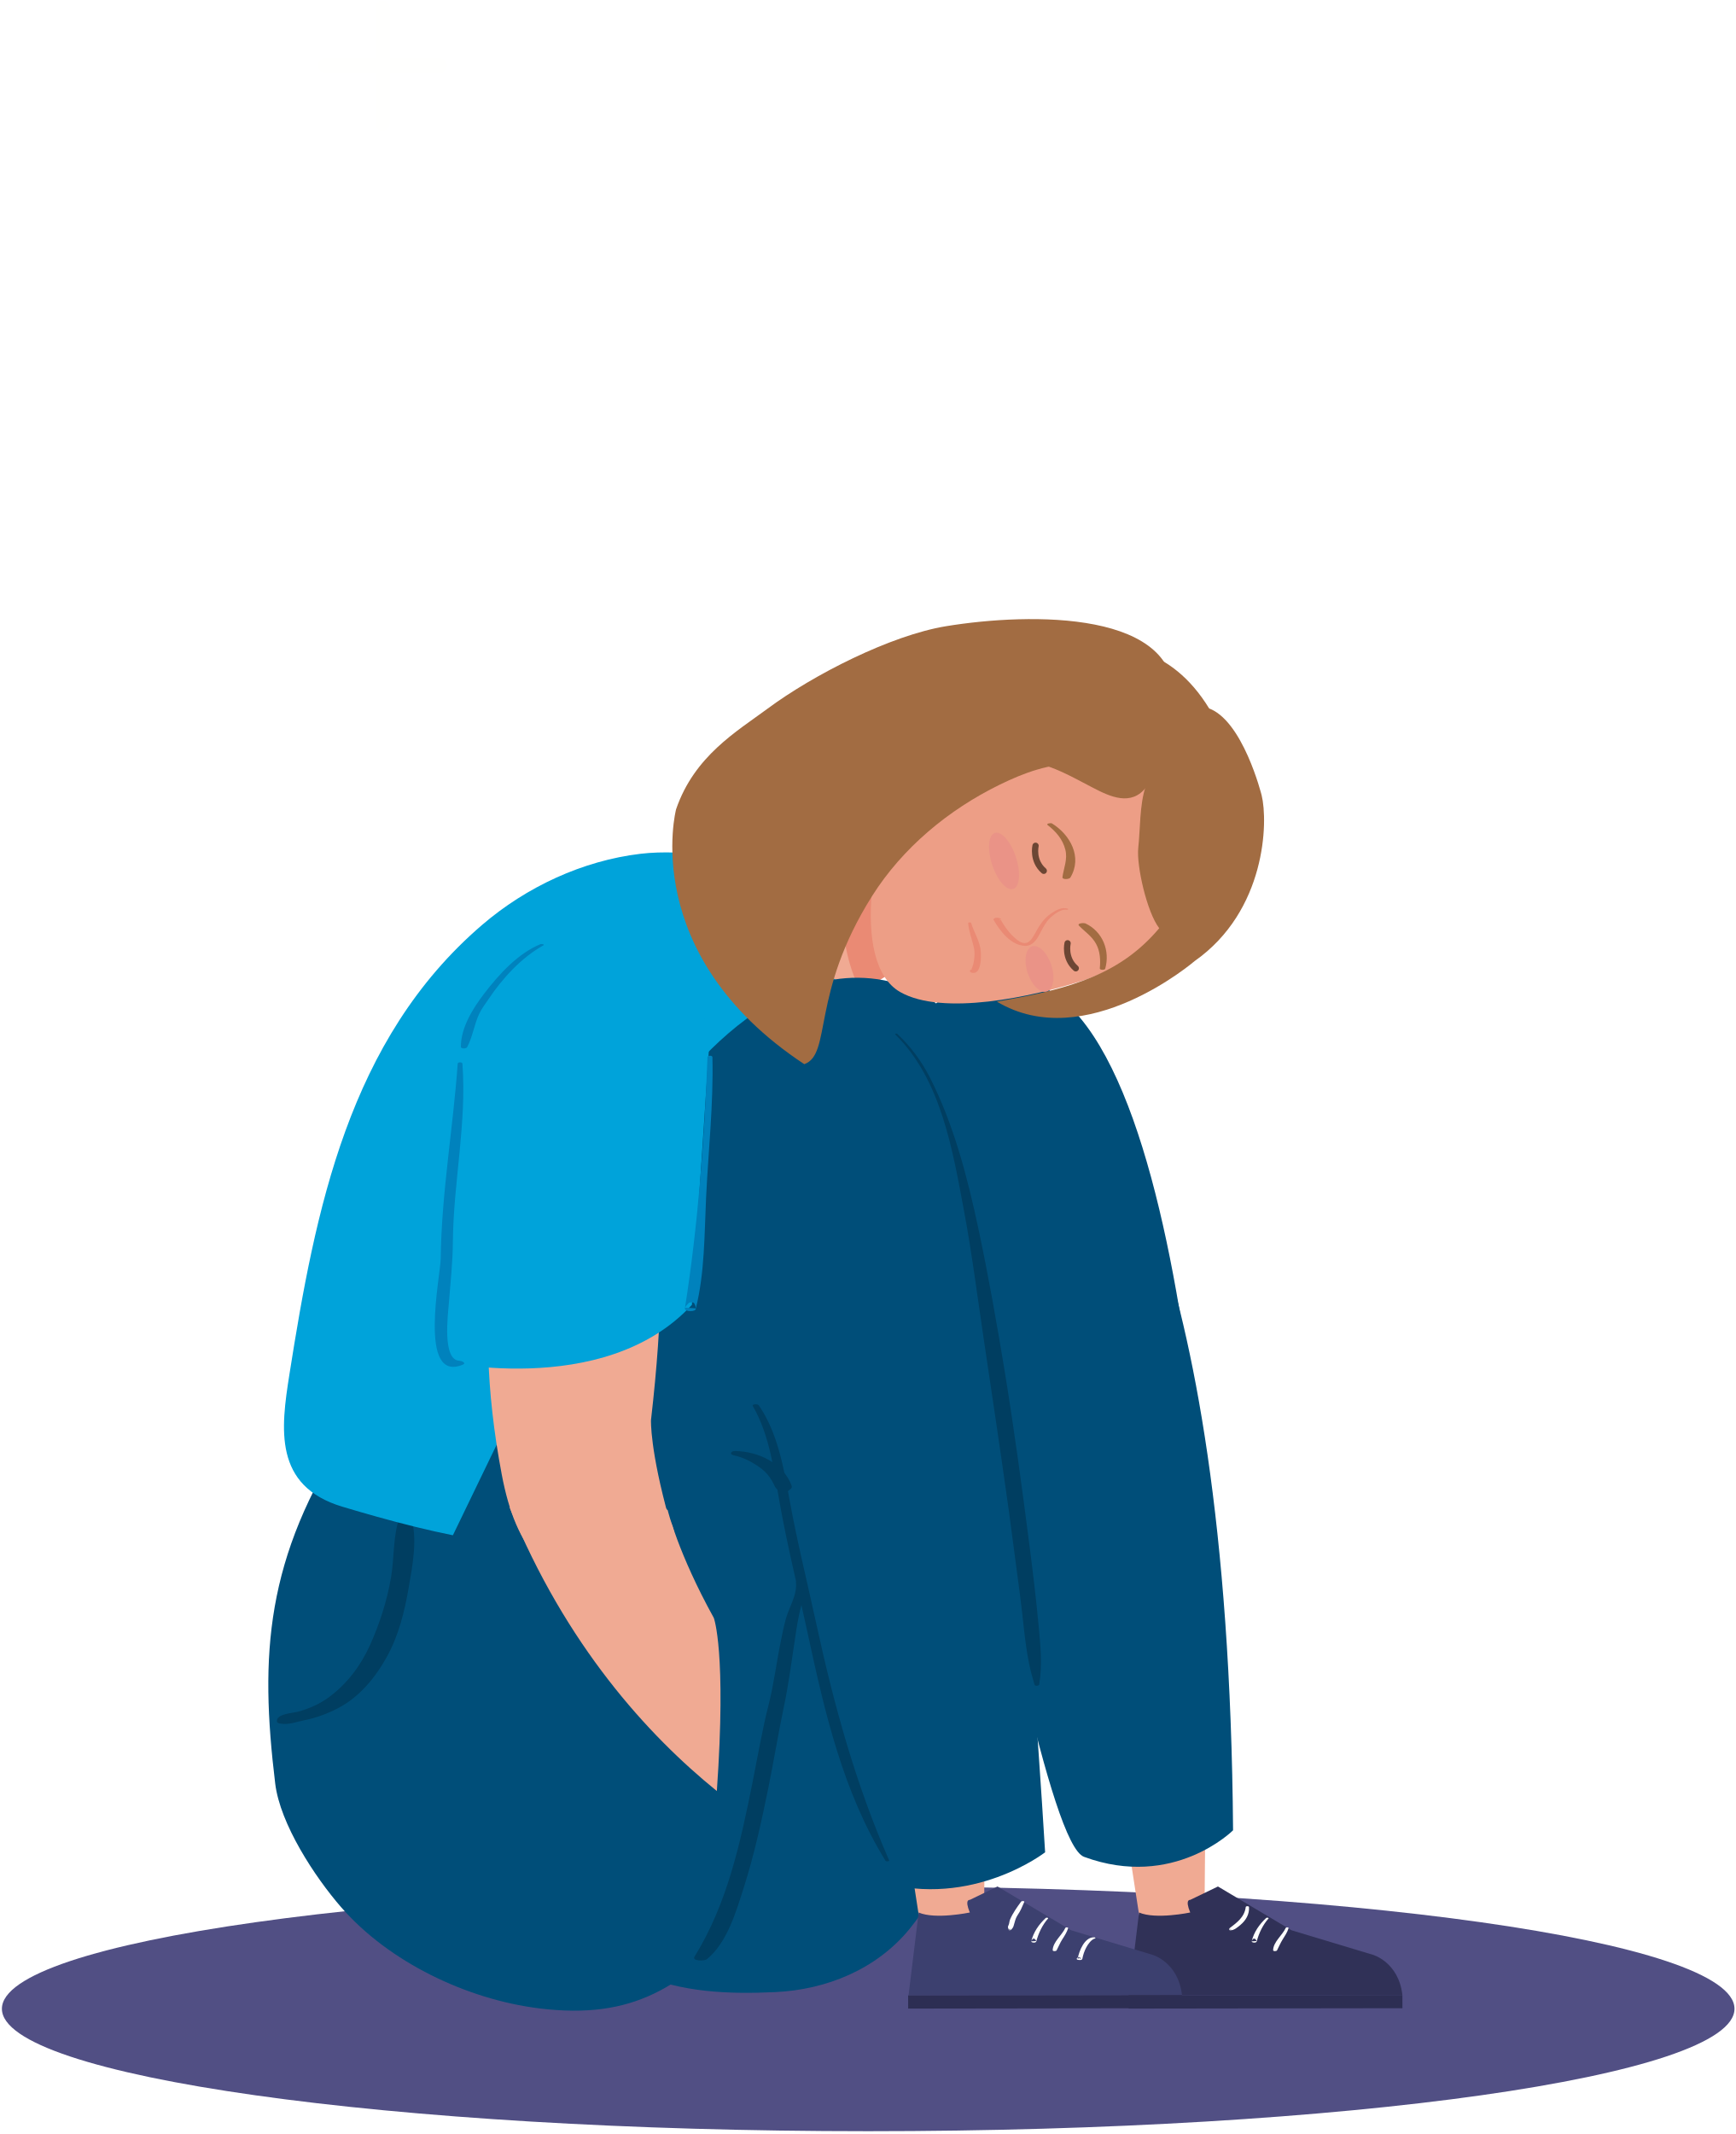
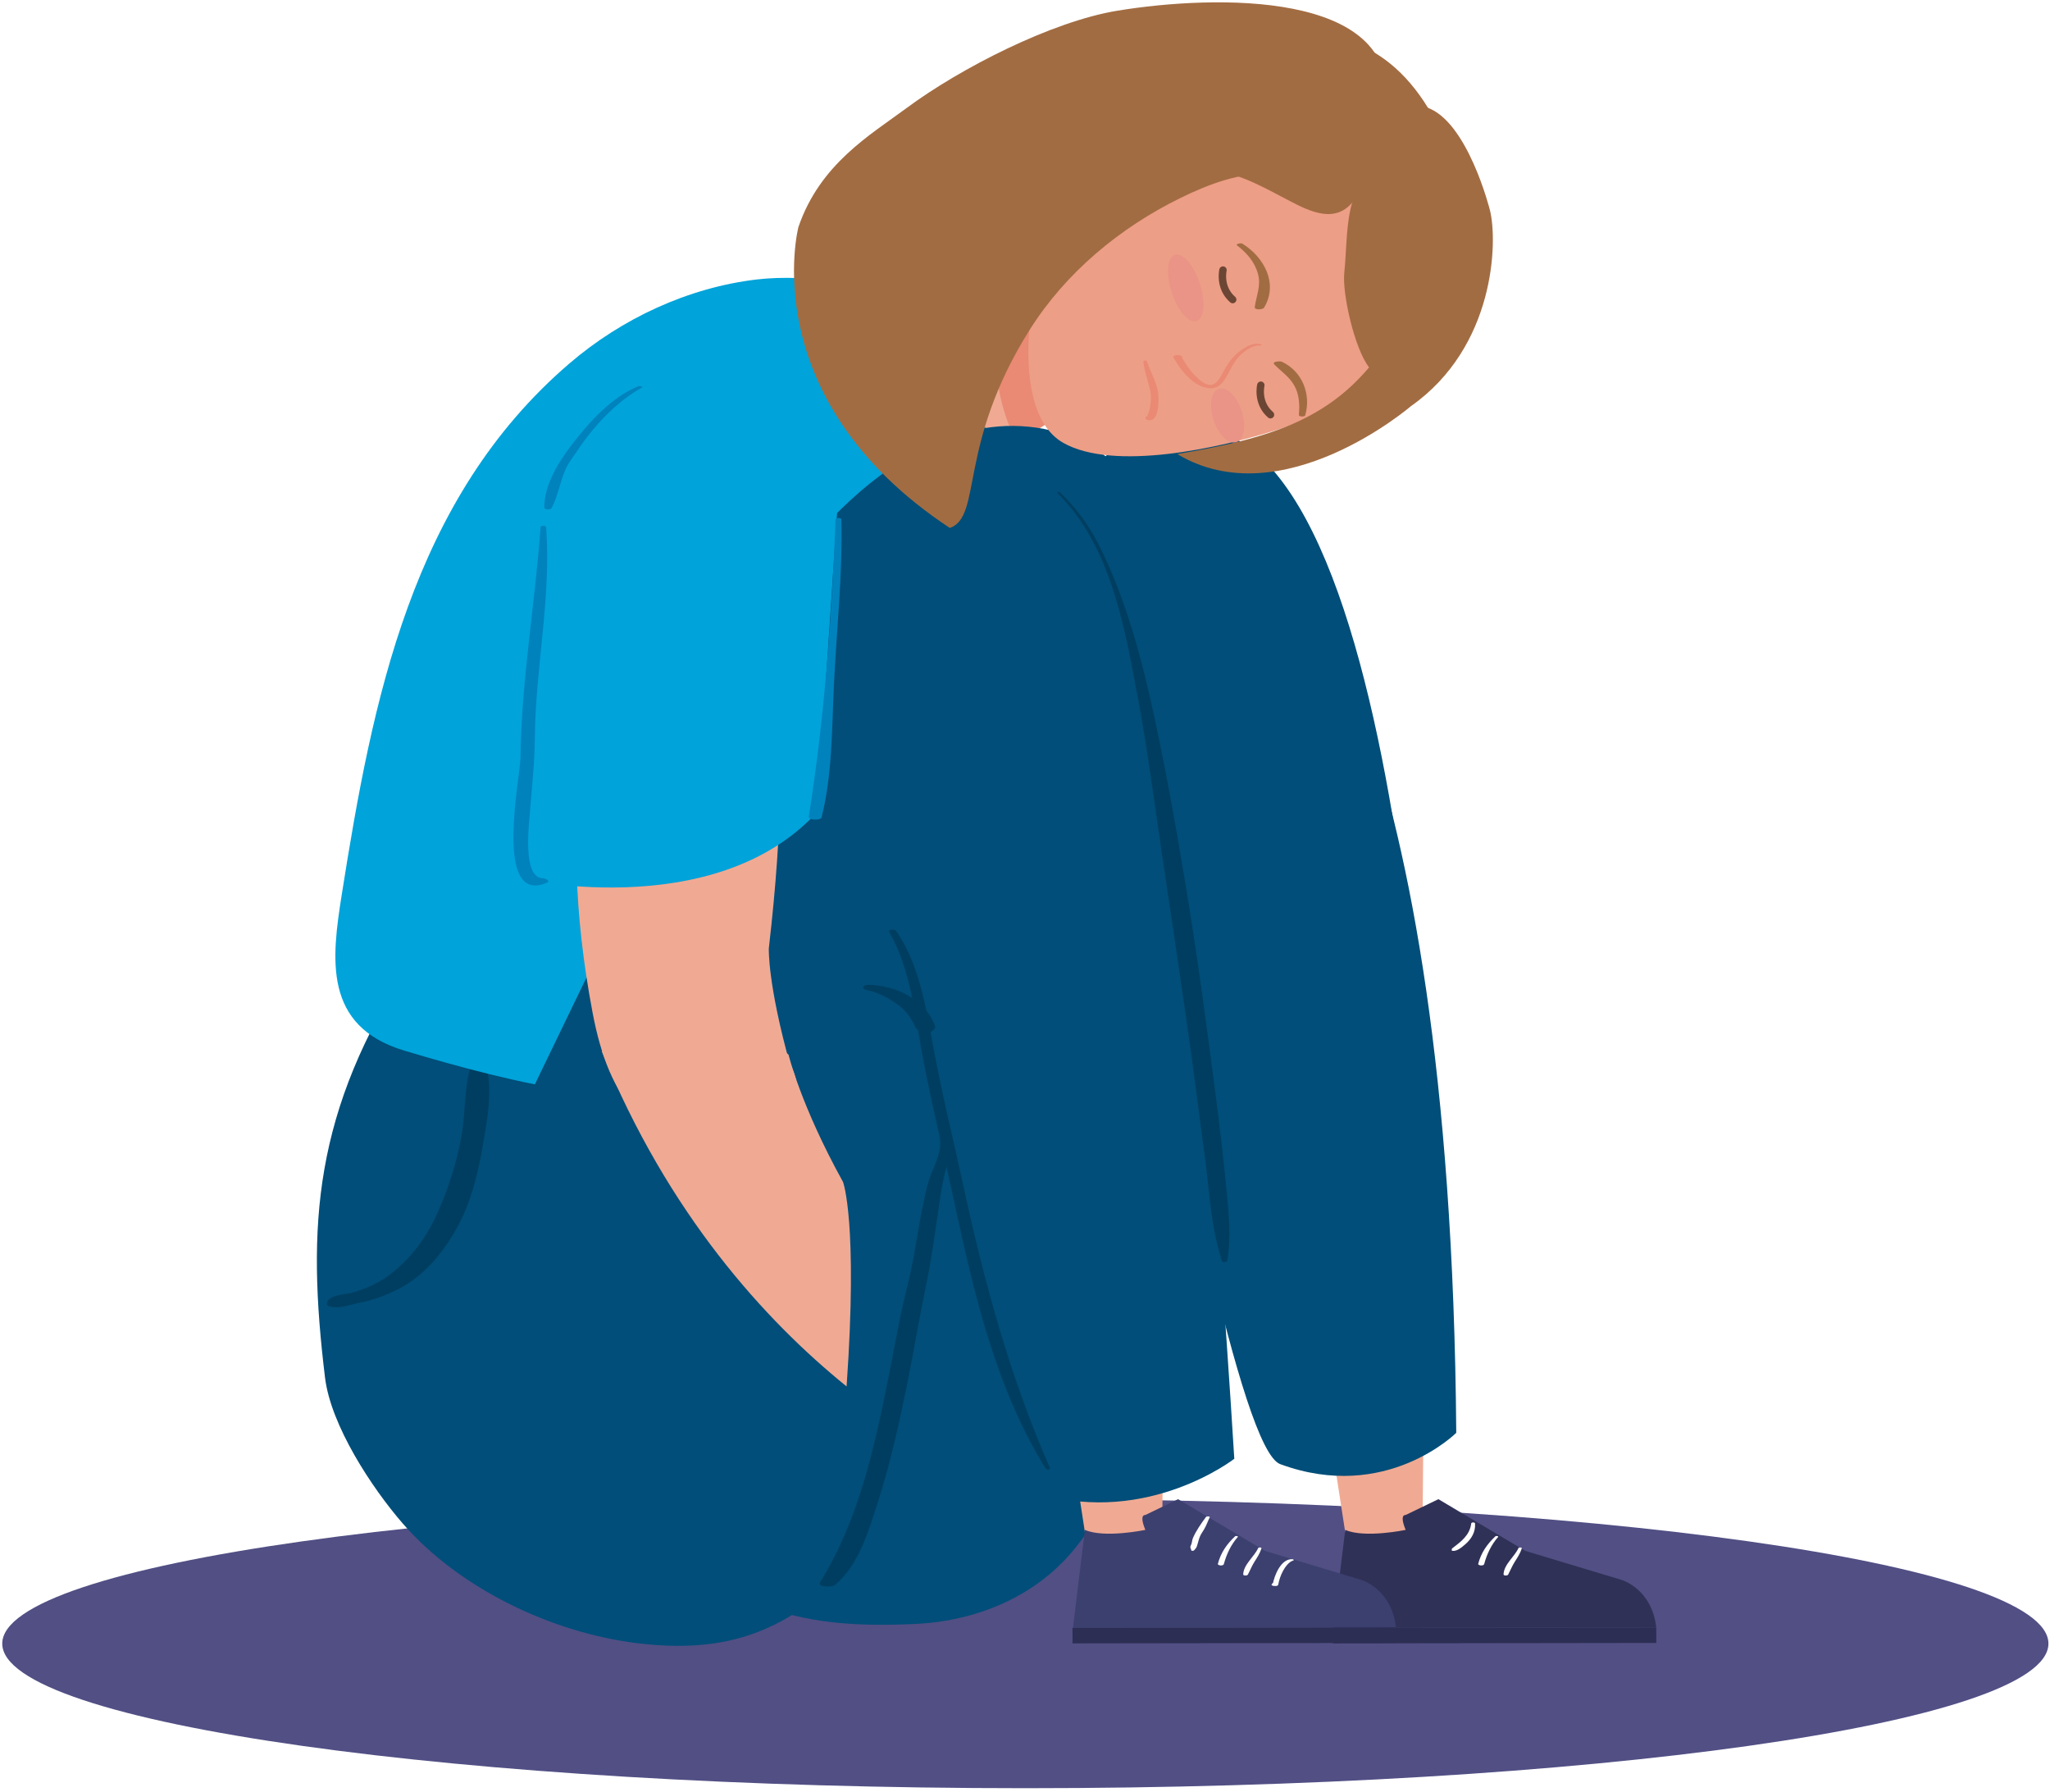
- <svg xmlns="http://www.w3.org/2000/svg" width="602px" height="740px" viewBox="0 0 602 740" version="1.1">
+ <svg xmlns="http://www.w3.org/2000/svg" width="602px" height="526px" viewBox="0 0 602 526" version="1.1">
  <g id="Page-1" stroke="none" stroke-width="1" fill="none" fill-rule="evenodd">
-     <g id="1534_U1RVRElPIEtBVCAzMTEtMDU" transform="translate(-1408, -1163)">
-       <g id="Group-2" transform="translate(1408.66, 1165.67)">
-         <line x1="131.99" y1="0" x2="131.99" y2="40.12" id="Stroke-125" stroke="#FFFFFE" stroke-width="4.989" stroke-linecap="round" stroke-linejoin="round" />
-         <line x1="112.11" y1="20.05" x2="151.87" y2="20.05" id="Stroke-128" stroke="#FFFFFE" stroke-width="4.989" stroke-linecap="round" stroke-linejoin="round" />
-         <path d="M600.88,693.91 C600.88,717.35 466.37,736.36 300.44,736.36 C134.52,736.36 0,717.35 0,693.91 C0,670.46 134.52,651.46 300.44,651.46 C466.37,651.46 600.88,670.46 600.88,693.91" id="Fill-257" fill="#514F84" />
-         <polyline id="Fill-258" fill="#F0AA93" points="417.79 579.52 416.97 672.32 396.09 672.37 381.81 579.59 417.79 579.52" />
-         <path d="M390.73,689.3 L485.71,689.16 C484.41,677.73 475.51,675.2 475.51,675.2 L447.26,666.69 L421.74,651.5 L412.11,656.15 C412.11,656.15 410.17,655.8 412.12,660.52 C412.12,660.52 400.11,663.04 394.38,660.52 L390.73,690.39" id="Fill-259" fill="#303157" />
-         <polyline id="Fill-260" fill="#2D2E53" points="390.74 693.84 485.72 693.71 485.71 689.16 390.73 689.3 390.74 693.84" />
-         <path d="M445.25,665.86 C444.1,668.41 440.98,670.64 440.87,673.57 C440.85,674.04 442.04,673.99 442.22,673.66 C442.9,672.38 443.4,671.08 444.19,669.85 C444.96,668.63 445.78,667.39 446.22,665.99 C446.34,665.62 445.38,665.58 445.25,665.86" id="Fill-262" fill="#FFFFFE" />
-         <path d="M438.47,662.41 C436.02,664.73 434.26,667.23 433.42,670.53 C434,670.49 434.57,670.46 435.15,670.42 C435.04,670.15 434.88,669.92 434.67,669.72 C434.5,669.53 434.1,669.53 433.93,669.72 C433.72,669.92 433.56,670.15 433.45,670.42 C433.16,670.94 434.98,671.28 435.19,670.53 C435.96,667.67 437.28,664.86 439.25,662.63 C439.53,662.31 438.66,662.22 438.47,662.41" id="Fill-263" fill="#FFFFFE" />
-         <path d="M431.38,658.62 C430.95,662.11 428.35,663.99 425.79,665.95 C425.71,666.01 425.67,666.08 425.66,666.18 C425.69,666.34 425.65,666.39 425.75,666.34 C425.97,666.35 426.19,666.36 426.41,666.38 C426.39,666.36 426.37,666.35 426.36,666.34 C426.23,666.25 425.62,666.15 425.63,666.44 C425.63,666.45 425.63,666.47 425.63,666.48 C425.63,666.61 425.83,666.67 425.93,666.68 C427.27,666.82 428.61,665.6 429.57,664.8 C431.43,663.23 432.69,661.11 432.5,658.62 C432.47,658.23 431.43,658.23 431.38,658.62" id="Fill-264" fill="#FFFFFE" />
-         <path d="M287.76,350.38 L260.84,310.07 L308.98,277.91 L335.91,318.22 C335.91,318.22 295.11,339.26 287.76,350.38" id="Fill-265" fill="#F0AA93" />
-         <path d="M297.99,341.34 C312.1,332.03 335.91,318.22 335.91,318.22 L308.98,277.91 L294.52,287.57 C290.57,304.94 289.36,324.85 297.99,341.34" id="Fill-266" fill="#EA8A74" />
-         <path d="M356.01,497.5 C339.73,515.68 320.52,508.23 304.36,487.7 C266.3,439.37 259.52,401.35 260.83,381.34 C259.56,377.33 272.49,345.59 299,370.47 C299,370.47 308,363.74 335.06,434.6 C335.06,434.6 341.82,449.73 350.4,443.87 C350.4,443.87 379.06,471.77 356.01,497.5" id="Fill-267" fill="#F0AA93" />
-         <path d="M262.51,511.12 C262.51,511.12 315.94,514.03 336.09,479.31 L318.71,385.53 C318.71,385.53 316,348.51 281.64,361.41 C281.64,361.41 237.51,379.18 251.04,424.65 L262.51,511.12" id="Fill-268" fill="#0082BD" />
-         <path d="M268.11,688.13 C286.08,687.3 303.3,680.17 314.68,666.34 C337.68,638.37 337.3,597.26 335.72,562.28 C333.87,521.26 307.48,457.48 256.47,493.57 C231.55,511.21 223.7,544.53 215.7,572.25 C209.36,594.23 201.52,623.68 201.609,646.64 C201.67,664.11 204.45,674.84 220.69,681.76 C235.84,688.22 251.8,688.89 268.11,688.13" id="Fill-269" fill="#004E79" />
-         <polyline id="Fill-270" fill="#F0AA93" points="341.36 579.52 340.53 672.32 319.65 672.37 305.37 579.59 341.36 579.52" />
-         <path d="M314.29,689.3 L409.27,689.16 C407.97,677.73 399.07,675.2 399.07,675.2 L370.82,666.69 L345.29,651.5 L335.67,656.15 C335.67,656.15 333.73,655.8 335.68,660.52 C335.68,660.52 323.67,663.04 317.94,660.52 L314.29,690.39" id="Fill-271" fill="#3C406F" />
-         <polyline id="Fill-272" fill="#2D2E53" points="314.3 693.84 409.28 693.71 409.27 689.16 314.29 689.3 314.3 693.84" />
-         <path d="M378.83,669.12 C375.48,668.96 373.53,673.95 373.08,676.6 C373.35,676.47 373.62,676.34 373.89,676.2 C373.7,676.21 373.5,676.22 373.31,676.25 C373.63,676.37 373.95,676.49 374.27,676.6 C374.21,676.37 374.08,676.3 373.89,676.11 C373.73,675.96 373.28,675.95 373.12,676.11 C372.95,676.29 372.8,676.38 372.75,676.6 C372.71,676.84 373.17,676.95 373.31,676.96 C373.5,676.98 373.7,676.99 373.89,677 C374.17,677 374.63,676.93 374.7,676.6 C374.98,675.17 375.41,673.86 376.1,672.58 C376.68,671.49 377.81,669.89 379.06,669.53 C379.53,669.4 379.1,669.14 378.83,669.12" id="Fill-273" fill="#FFFFFE" />
-         <path d="M368.81,665.86 C367.66,668.41 364.54,670.64 364.42,673.57 C364.41,674.04 365.6,673.99 365.78,673.66 C366.46,672.39 366.96,671.08 367.74,669.85 C368.52,668.63 369.34,667.39 369.77,665.99 C369.89,665.62 368.94,665.58 368.81,665.86" id="Fill-274" fill="#FFFFFE" />
-         <path d="M362.02,662.41 C359.57,664.73 357.82,667.23 356.97,670.53 C357.55,670.49 358.13,670.46 358.71,670.42 C358.59,670.15 358.43,669.92 358.22,669.72 C358.06,669.53 357.65,669.53 357.49,669.72 C357.28,669.92 357.12,670.15 357,670.42 C356.71,670.94 358.54,671.28 358.74,670.53 C359.52,667.67 360.83,664.86 362.8,662.63 C363.08,662.31 362.22,662.22 362.02,662.41" id="Fill-275" fill="#FFFFFE" />
-         <path d="M353.48,656.74 C352.1,658.61 350.56,660.78 349.65,662.93 C349.35,663.62 349.42,664.37 349.07,665.02 C348.7,665.68 349.03,665.86 349.18,666.48 C349.43,666.44 349.69,666.41 349.95,666.38 C349.94,666.36 349.93,666.35 349.91,666.34 C349.77,666.19 349.23,666.19 349.19,666.44 C349.18,666.45 349.18,666.47 349.18,666.48 C349.12,666.78 349.87,666.67 349.99,666.53 C350.42,666.01 350.61,665.9 350.84,665.26 C351.13,664.44 351.3,663.5 351.64,662.63 C351.95,661.82 352.49,661.1 352.93,660.36 C353.59,659.26 353.99,658.03 354.56,656.88 C354.76,656.49 353.67,656.47 353.48,656.74" id="Fill-276" fill="#FFFFFE" />
-         <path d="M426.98,632.02 C426.98,632.02 406.34,652.66 375.3,641.22 C363.79,636.98 344.87,537.23 330.05,470.55 C330.13,363.71 374.59,373.23 374.59,373.23 C374.59,373.23 425.4,419.28 426.98,632.02" id="Fill-277" fill="#004E79" />
-         <path d="M421.34,600.74 C421.34,600.74 418.19,353.37 355.54,337.51 C312.67,326.66 293.8,398.31 293.8,398.31 L272.67,536.84 L249.12,493.37 C249.12,493.37 192.92,495.73 119.99,493.83 C91.33,537.65 89.38,571.2 94.78,615.76 C96.48,629.91 108.62,648.29 117.6,658.63 C134.27,677.81 161.38,690.68 186.36,693.77 C219.13,697.82 235.92,686.24 257.28,663.45 C257.28,663.45 277.91,543.4 290.1,535.38 C313.99,519.65 360.36,614.23 421.34,600.74" id="Fill-278" fill="#004E79" />
-         <path d="M138.1,522.99 C135.56,529.44 136.13,537.54 134.95,544.36 C133.53,552.48 131.07,560.22 127.69,567.73 C124.5,574.81 119.87,581.03 113.64,585.7 C110.3,588.19 106.62,589.83 102.6,590.91 C100.95,591.35 95,591.63 95.39,594.29 C95.46,594.79 96.07,594.92 96.49,595 C99.48,595.55 102.22,594.37 105.09,593.8 C109.11,593 112.93,591.56 116.56,589.68 C124.01,585.81 129.52,579.06 133.52,571.83 C137.59,564.5 139.67,556.08 141.08,547.87 C142.34,540.48 144.43,530.21 141.64,522.99 C141.27,522.04 138.47,522.05 138.1,522.99" id="Fill-279" fill="#003E61" />
-         <path d="M310.86,365.19 C295.73,405.8 297.8,415.17 290.74,444.51 C286.78,460.96 262.74,453.58 252.64,467.24 C243.18,480.02 236.96,492.04 230.1,506.01 C223.56,519.33 222.47,524.54 206.41,526.69 C191.06,528.75 184.13,533.69 168.98,531.8 C153.4,529.86 133.18,524.35 118.06,519.8 C94.15,512.62 96.74,492.72 99.7,474 C108.72,416.88 120.22,357.77 166.56,318.04 C181.9,304.88 201.39,295.78 221.52,293.39 C236.45,291.63 258.34,294.72 271.46,302.43 C273.63,303.71 278.89,343.78 300.9,339.54 L310.86,365.19" id="Fill-280" fill="#00A3DA" />
-         <path d="M361.8,639.64 C361.8,639.64 336.66,659.22 304.65,649.95 L277.66,557.08 L211.77,658.69 C211.77,658.69 137.15,657.1 133.97,576.13 L226.06,385.61 C226.06,385.61 265.57,320.84 315.05,339.89 C315.05,339.89 344.43,346.77 344.42,414.51 C344.42,414.51 356.51,552.84 361.8,639.64" id="Fill-281" fill="#004E79" />
-         <path d="M260.43,484.89 C266.4,495.29 267.75,507.38 269.83,518.97 C272.54,534.07 276.3,549.06 279.53,564.06 C285.37,591.15 291.73,618.76 306.44,642.57 C306.65,642.9 307.89,642.86 307.69,642.4 C296.04,615.83 288.57,588.59 282.42,560.3 C279.34,546.11 275.8,531.93 273.2,517.64 C271.17,506.46 269.06,494.13 262.47,484.62 C262.09,484.07 260.04,484.21 260.43,484.89" id="Fill-282" fill="#003E61" />
-         <path d="M253.87,502 C257.28,502.7 260.77,504.58 263.51,506.69 C265,507.85 266.17,509.29 267.12,510.91 C268.13,512.6 267.97,513.45 269.81,514.38 C270.66,514.81 272.16,514.84 272.91,514.19 C273.13,513.99 273.35,513.8 273.57,513.61 C273.95,513.27 274.04,512.95 273.87,512.48 C270.98,504.6 262.2,500.62 254.28,500.49 C252.81,500.47 252.14,501.64 253.87,502" id="Fill-283" fill="#003E61" />
-         <path d="M275.38,545.96 C275.78,549.58 274,552.93 272.72,556.22 C271.47,559.41 270.88,562.89 270.18,566.23 C268.64,573.62 267.77,581.13 265.91,588.46 C263.68,597.24 262.16,606.19 260.39,615.07 C256.17,636.15 251.63,657.4 240.2,675.85 C239.22,677.43 243.72,677.37 244.49,676.73 C251.59,670.9 254.66,660.14 257.34,651.72 C260.91,640.51 263.43,628.96 265.78,617.44 C267.7,608.01 269.24,598.51 271.21,589.11 C272.81,581.53 273.81,573.88 274.96,566.23 C275.58,562.12 276.11,558.13 277.24,554.12 C278,551.44 278.09,548.49 277.25,545.84 C277.09,545.32 275.31,545.36 275.38,545.96" id="Fill-284" fill="#003E61" />
-         <path d="M309.82,356.03 C325.77,371.69 329.74,396.24 333.69,417.33 C336.38,431.71 338.22,446.25 340.37,460.72 C343.38,480.96 346.43,501.2 349.25,521.47 C350.59,531.1 351.76,540.76 353.08,550.4 C354.16,558.26 354.65,566.36 356.22,574.13 C356.73,576.66 357.4,579.1 358.14,581.57 C358.29,582.05 359.66,581.97 359.75,581.46 C360.91,574.47 360.17,567.71 359.51,560.69 C358.65,551.59 357.57,542.53 356.4,533.46 C353.78,513.04 351.03,492.61 347.69,472.3 C345,455.94 342.11,439.61 338.66,423.4 C334.88,405.62 330.15,387.39 321.92,371.13 C319.02,365.4 315.19,360.24 310.52,355.83 C310.34,355.66 309.56,355.77 309.82,356.03" id="Fill-285" fill="#003E61" />
-         <path d="M247.95,618.4 C223.98,599 195.55,567.79 176.08,520.06 C210.82,499.42 230.92,521.04 230.92,521.04 C230.92,521.04 234.45,535.86 246.9,558.37 C246.9,558.37 251.34,570.02 247.95,618.4" id="Fill-286" fill="#F0AA93" />
-         <path d="M213.15,544.18 C189.24,549.05 178.22,534.34 173.36,508.68 C161.9,448.24 173.43,411.38 183.82,394.23 C184.55,390.09 210.67,367.9 222.71,402.21 C222.71,402.21 233.81,414.46 225.11,489.79 C225.11,489.79 224.69,500.1 231.45,524.26 C231.45,524.26 241.64,538.37 213.15,544.18" id="Fill-287" fill="#F0AA93" />
-         <path d="M150.01,468.94 C150.01,468.94 208.69,483.05 239.3,449.79 L245.18,361.56 C245.18,361.56 245.93,326.46 209.78,320.13 C209.78,320.13 170.04,317.6 158.62,363.64 L150.01,468.94" id="Fill-288" fill="#00A3DA" />
-         <path d="M186.81,324.72 C178.97,327.93 172.4,335.18 167.34,341.78 C163.35,346.98 159.19,353.6 159.17,360.33 C159.17,361.09 161.06,361 161.34,360.47 C163.27,356.84 163.78,352.62 165.54,348.87 C166.4,347.05 167.66,345.46 168.77,343.79 C173.53,336.66 180.17,329.38 187.75,325.18 C188.43,324.8 187.14,324.59 186.81,324.72" id="Fill-289" fill="#0082BD" />
-         <path d="M244.71,363.86 C243.6,392.91 241.4,422.31 236.87,451.03 C236.67,452.3 240.85,452.34 240.67,451.03 C240.55,450.15 240.55,450.14 240.15,449.34 C239.87,448.79 238.54,448.83 238.16,449.21 C237.48,449.89 237.4,449.97 236.94,450.79 C238.18,450.87 239.43,450.95 240.67,451.03 C243.74,438.77 243.63,425.42 244.21,412.86 C244.97,396.53 246.82,380.23 246.41,363.86 C246.39,363.27 244.73,363.27 244.71,363.86" id="Fill-290" fill="#0082BD" />
-         <path d="M158.08,366.14 C156.46,388.77 152.46,411.07 152.18,433.8 C152.1,439.81 144.19,477.1 159.86,470.54 C161.26,469.96 159.31,469.2 158.71,469.19 C152.67,469.09 154.7,453.22 154.97,449.71 C155.53,442.42 156.34,435.37 156.4,428.06 C156.56,407.44 161.27,386.75 159.71,366.14 C159.67,365.57 158.12,365.57 158.08,366.14" id="Fill-291" fill="#0082BD" />
-         <path d="M374.6,337.46 C357.4,342.98 326.3,349.75 311.53,341.33 C293.63,331.12 302.79,284.77 312.55,268.62 C324.75,248.41 355.19,237.1 377.96,234.3 C403.89,231.12 427.24,249.91 428.94,276.73 C430.64,303.52 397.17,330.23 374.6,337.46" id="Fill-292" fill="#ED9E86" />
-         <path d="M379.26,234.66 C384.2,234.17 389.03,234.48 393.62,235.48 L340.45,261.64 L319.21,269 L311.85,269.45 C312.25,268.73 312.65,268.03 313.05,267.4 C325.72,247.49 356.44,236.91 379.26,234.66" id="Fill-293" fill="#EA8A74" />
-         <path d="M346.76,235.62 C337.33,232.09 320.23,244.71 319.96,260.56 C325.02,262.14 334.61,257.64 339.55,255.87 C344.41,254.13 348.95,252.24 351.61,247.57 C352.42,246.13 353.71,238.24 346.76,235.62" id="Fill-294" fill="#ED9E86" />
-         <path d="M337.64,250.89 C336.65,251.32 335.69,251.96 334.61,252.14 C334.96,252.19 335.3,252.23 335.64,252.28 C334.63,251.87 333.55,251.25 334.13,250.03 C334.64,248.99 335.77,248.24 336.69,247.61 C337.76,246.88 338.94,246.36 340.05,245.7 C340.48,245.44 341.18,245.05 341.41,244.57 C341.61,244.16 340.74,244.14 340.55,244.15 C339.23,244.25 338,244.87 336.86,245.51 C335.27,246.4 333.57,247.42 332.39,248.84 C331.5,249.92 331.28,251.11 332.4,252.11 C334.6,254.06 336.62,252.61 338.74,251.43 C339.54,250.99 338.03,250.72 337.64,250.89" id="Fill-295" fill="#EA8A74" />
-         <path d="M342.35,247.14 C345.09,243.95 341.32,240.98 338.14,241.19 C334.14,241.46 329.4,244.6 329.03,248.91 C328.99,249.36 330.02,249.2 330.2,248.99 C331.81,247.01 333.06,244.72 335.3,243.34 C336.75,242.44 338.73,241.82 340.33,242.85 C341.47,243.59 341.72,245.86 341.1,246.97 C340.85,247.43 342.12,247.41 342.35,247.14" id="Fill-296" fill="#EA8A74" />
-         <path d="M418.75,243.1 C418.02,245.17 416.59,247.05 415.14,248.43 C412.23,252.9 398.88,267.62 396.95,270.18 C391.71,277.12 384.29,273.59 378.07,270.33 C376.1,269.31 374.15,268.26 372.17,267.24 C366.22,264.17 360.1,261.48 353.29,261.13 C348.79,260.9 337.37,263.39 335.03,257.76 C340.68,255.51 351.77,249.51 350.47,240.46 C350.5,239.26 348.99,235.74 341.53,234.85 C341.53,234.85 392.02,199.22 418.75,243.1" id="Fill-297" fill="#A26C42" />
-         <path d="M394.56,272.74 L418.18,242.82 C430.32,246.71 436.89,273.1 436.89,273.11 C439.16,282.23 438.46,313.16 413.65,330.6 C413.65,330.6 375.79,363.12 345.04,344.64 C371.69,340.17 388.23,334.76 401.37,319.21 C397.05,313.55 393.45,297.42 394.1,291.39 C394.82,284.76 394.54,276.45 396.64,270.11" id="Fill-298" fill="#A26C42" />
-         <path d="M350.74,305.59 C348.46,306.33 345.2,302.59 343.44,297.23 C341.68,291.87 342.09,286.92 344.36,286.17 C346.63,285.43 349.9,289.17 351.66,294.53 C353.42,299.89 353,304.84 350.74,305.59" id="Fill-299" fill="#EA9387" />
-         <path d="M362.41,341.14 C360.14,341.88 357.15,338.99 355.73,334.67 C354.31,330.36 355,326.25 357.28,325.5 C359.55,324.76 362.53,327.65 363.95,331.97 C365.37,336.29 364.68,340.39 362.41,341.14" id="Fill-300" fill="#EA9387" />
-         <path d="M369.62,312.42 C367.58,311.82 365.62,312.91 363.95,314.04 C361.24,315.89 359.78,318.28 358.24,321.11 C357.36,322.73 356.16,324.85 353.97,324.25 C352.65,323.9 351.53,322.81 350.57,321.89 C348.82,320.21 347.43,318.12 346.26,316.01 C346.16,316.2 346.06,316.39 345.95,316.58 C346.04,316.54 346.12,316.5 346.2,316.45 C347.22,315.91 345.57,315.54 345.15,315.57 C347.42,315.39 345.35,315.55 344.78,315.6 C344.49,315.62 343.69,315.87 343.94,316.32 C346.14,320.18 349.94,325.13 354.77,325.32 C357.33,325.43 358.79,323.33 359.85,321.33 C360.68,319.76 361.44,318.19 362.52,316.77 C363.75,315.15 367.04,312.4 369.28,312.81 C369.57,312.86 370.13,312.56 369.62,312.42" id="Fill-301" fill="#EA8A74" />
-         <path d="M362.67,283.43 C365.55,285.66 367.88,288.34 368.8,291.92 C369.67,295.28 368.27,298.23 367.81,301.48 C367.67,302.43 370.18,302.27 370.54,301.66 C374.85,294.53 370.44,286.72 364.17,282.87 C363.77,282.63 362.01,282.92 362.67,283.43" id="Fill-302" fill="#A26C42" />
-         <path d="M382.63,333.26 C384.4,327.11 381.8,320.37 375.79,317.55 C375.28,317.32 372.65,317.41 373.6,318.38 C375.7,320.53 377.98,321.91 379.49,324.66 C380.88,327.18 381.05,330.33 380.76,333.13 C380.7,333.73 382.48,333.78 382.63,333.26" id="Fill-303" fill="#A26C42" />
-         <path d="M358.48,290.62 C358.48,290.62 357.26,295.77 361.33,299.29 M369.59,324.43 C369.59,324.43 368.35,329.58 372.43,333.1" id="Stroke-304" stroke="#6C4634" stroke-width="2.177" stroke-linecap="round" stroke-linejoin="round" />
-         <path d="M335.11,317.44 C335.32,320.32 336.49,323.13 337.1,325.94 C337.47,327.62 337.34,329.29 337.03,330.96 C336.92,331.52 336.75,332.09 336.58,332.63 C336.33,333.46 335.93,333.33 336.81,333.56 C336.57,333.5 335.96,333.45 335.82,333.76 C335.79,333.83 335.76,333.9 335.74,333.97 C335.67,334.11 335.71,334.25 335.84,334.35 C335.87,334.37 335.9,334.39 335.93,334.42 C336.47,334.83 337.4,334.8 337.95,334.42 C339.61,333.26 339.6,329.19 339.51,327.53 C339.31,323.83 337.17,320.79 336.13,317.37 C336.04,317.09 335.09,317.11 335.11,317.44" id="Fill-305" fill="#EA8A74" />
-         <path d="M278.27,366.35 C287.91,362.89 280.39,342.01 301.77,308.08 C312.32,291.35 328.26,278.14 346.03,269.44 C354.72,265.18 363.2,262.13 373,262.1 C385.22,262.05 392.23,264.54 401.66,254.89 C402.07,253.74 405.95,245.65 406.36,241.46 C409.54,208.77 356.59,209.7 327.48,214.47 C308.18,217.63 281.32,231.37 265.57,243.05 C254.89,250.96 240.16,259.45 233.81,277.97 C233.81,277.97 220.58,328.25 278.27,366.35" id="Fill-306" fill="#A26C42" />
-       </g>
+     <g id="Group" transform="translate(0.66, 0.685148)">
+       <path d="M600.88,481.895 C600.88,505.335 466.37,524.345 300.44,524.345 C134.52,524.345 0,505.335 0,481.895 C0,458.445 134.52,439.445 300.44,439.445 C466.37,439.445 600.88,458.445 600.88,481.895" id="Fill-257" fill="#514F84" fill-rule="nonzero" />
+       <polyline id="Fill-258" fill="#F0AA93" fill-rule="nonzero" points="417.79 367.505 416.97 460.305 396.09 460.355 381.81 367.575 417.79 367.505" />
+       <path d="M390.73,477.285 L485.71,477.145 C484.41,465.715 475.51,463.185 475.51,463.185 L447.26,454.675 L421.74,439.485 L412.11,444.135 C412.11,444.135 410.17,443.785 412.12,448.505 C412.12,448.505 400.11,451.025 394.38,448.505 L390.73,478.375" id="Fill-259" fill="#303157" fill-rule="nonzero" />
+       <polyline id="Fill-260" fill="#2D2E53" fill-rule="nonzero" points="390.74 481.825 485.72 481.695 485.71 477.145 390.73 477.285 390.74 481.825" />
+       <path d="M445.25,453.845 C444.1,456.395 440.98,458.625 440.87,461.555 C440.85,462.025 442.04,461.975 442.22,461.645 C442.9,460.365 443.4,459.065 444.19,457.835 C444.96,456.615 445.78,455.375 446.22,453.975 C446.34,453.605 445.38,453.565 445.25,453.845" id="Fill-262" fill="#FFFFFE" fill-rule="nonzero" />
+       <path d="M438.47,450.395 C436.02,452.715 434.26,455.215 433.42,458.515 C434,458.475 434.57,458.445 435.15,458.405 C435.04,458.135 434.88,457.905 434.67,457.705 C434.5,457.515 434.1,457.515 433.93,457.705 C433.72,457.905 433.56,458.135 433.45,458.405 C433.16,458.925 434.98,459.265 435.19,458.515 C435.96,455.655 437.28,452.845 439.25,450.615 C439.53,450.295 438.66,450.205 438.47,450.395" id="Fill-263" fill="#FFFFFE" fill-rule="nonzero" />
+       <path d="M431.38,446.605 C430.95,450.095 428.35,451.975 425.79,453.935 C425.71,453.995 425.67,454.065 425.66,454.165 C425.69,454.325 425.65,454.375 425.75,454.325 C425.97,454.335 426.19,454.345 426.41,454.365 C426.39,454.345 426.37,454.335 426.36,454.325 C426.23,454.235 425.62,454.135 425.63,454.425 C425.63,454.435 425.63,454.455 425.63,454.465 C425.63,454.595 425.83,454.655 425.93,454.665 C427.27,454.805 428.61,453.585 429.57,452.785 C431.43,451.215 432.69,449.095 432.5,446.605 C432.47,446.215 431.43,446.215 431.38,446.605" id="Fill-264" fill="#FFFFFE" fill-rule="nonzero" />
+       <path d="M287.76,138.365 L260.84,98.055 L308.98,65.895 L335.91,106.205 C335.91,106.205 295.11,127.245 287.76,138.365" id="Fill-265" fill="#F0AA93" fill-rule="nonzero" />
+       <path d="M297.99,129.325 C312.1,120.015 335.91,106.205 335.91,106.205 L308.98,65.895 L294.52,75.555 C290.57,92.925 289.36,112.835 297.99,129.325" id="Fill-266" fill="#EA8A74" fill-rule="nonzero" />
+       <path d="M356.01,285.485 C339.73,303.665 320.52,296.215 304.36,275.685 C266.3,227.355 259.52,189.335 260.83,169.325 C259.56,165.315 272.49,133.575 299,158.455 C299,158.455 308,151.725 335.06,222.585 C335.06,222.585 341.82,237.715 350.4,231.855 C350.4,231.855 379.06,259.755 356.01,285.485" id="Fill-267" fill="#F0AA93" fill-rule="nonzero" />
+       <path d="M262.51,299.105 C262.51,299.105 315.94,302.015 336.09,267.295 L318.71,173.515 C318.71,173.515 316,136.495 281.64,149.395 C281.64,149.395 237.51,167.165 251.04,212.635 L262.51,299.105" id="Fill-268" fill="#0082BD" fill-rule="nonzero" />
+       <path d="M268.11,476.115 C286.08,475.285 303.3,468.155 314.68,454.325 C337.68,426.355 337.3,385.245 335.72,350.265 C333.87,309.245 307.48,245.465 256.47,281.555 C231.55,299.195 223.7,332.515 215.7,360.235 C209.36,382.215 201.52,411.665 201.608,434.625 C201.67,452.095 204.45,462.825 220.69,469.745 C235.84,476.205 251.8,476.875 268.11,476.115" id="Fill-269" fill="#004E79" fill-rule="nonzero" />
+       <polyline id="Fill-270" fill="#F0AA93" fill-rule="nonzero" points="341.36 367.505 340.53 460.305 319.65 460.355 305.37 367.575 341.36 367.505" />
+       <path d="M314.29,477.285 L409.27,477.145 C407.97,465.715 399.07,463.185 399.07,463.185 L370.82,454.675 L345.29,439.485 L335.67,444.135 C335.67,444.135 333.73,443.785 335.68,448.505 C335.68,448.505 323.67,451.025 317.94,448.505 L314.29,478.375" id="Fill-271" fill="#3C406F" fill-rule="nonzero" />
+       <polyline id="Fill-272" fill="#2D2E53" fill-rule="nonzero" points="314.3 481.825 409.28 481.695 409.27 477.145 314.29 477.285 314.3 481.825" />
+       <path d="M378.83,457.105 C375.48,456.945 373.53,461.935 373.08,464.585 C373.35,464.455 373.62,464.325 373.89,464.185 C373.7,464.195 373.5,464.205 373.31,464.235 C373.63,464.355 373.95,464.475 374.27,464.585 C374.21,464.355 374.08,464.285 373.89,464.095 C373.73,463.945 373.28,463.935 373.12,464.095 C372.95,464.275 372.8,464.365 372.75,464.585 C372.71,464.825 373.17,464.935 373.31,464.945 C373.5,464.965 373.7,464.975 373.89,464.985 C374.17,464.985 374.63,464.915 374.7,464.585 C374.98,463.155 375.41,461.845 376.1,460.565 C376.68,459.475 377.81,457.875 379.06,457.515 C379.53,457.385 379.1,457.125 378.83,457.105" id="Fill-273" fill="#FFFFFE" fill-rule="nonzero" />
+       <path d="M368.81,453.845 C367.66,456.395 364.54,458.625 364.42,461.555 C364.41,462.025 365.6,461.975 365.78,461.645 C366.46,460.375 366.96,459.065 367.74,457.835 C368.52,456.615 369.34,455.375 369.77,453.975 C369.89,453.605 368.94,453.565 368.81,453.845" id="Fill-274" fill="#FFFFFE" fill-rule="nonzero" />
+       <path d="M362.02,450.395 C359.57,452.715 357.82,455.215 356.97,458.515 C357.55,458.475 358.13,458.445 358.71,458.405 C358.59,458.135 358.43,457.905 358.22,457.705 C358.06,457.515 357.65,457.515 357.49,457.705 C357.28,457.905 357.12,458.135 357,458.405 C356.71,458.925 358.54,459.265 358.74,458.515 C359.52,455.655 360.83,452.845 362.8,450.615 C363.08,450.295 362.22,450.205 362.02,450.395" id="Fill-275" fill="#FFFFFE" fill-rule="nonzero" />
+       <path d="M353.48,444.725 C352.1,446.595 350.56,448.765 349.65,450.915 C349.35,451.605 349.42,452.355 349.07,453.005 C348.7,453.665 349.03,453.845 349.18,454.465 C349.43,454.425 349.69,454.395 349.95,454.365 C349.94,454.345 349.93,454.335 349.91,454.325 C349.77,454.175 349.23,454.175 349.19,454.425 C349.18,454.435 349.18,454.455 349.18,454.465 C349.12,454.765 349.87,454.655 349.99,454.515 C350.42,453.995 350.61,453.885 350.84,453.245 C351.13,452.425 351.3,451.485 351.64,450.615 C351.95,449.805 352.49,449.085 352.93,448.345 C353.59,447.245 353.99,446.015 354.56,444.865 C354.76,444.475 353.67,444.455 353.48,444.725" id="Fill-276" fill="#FFFFFE" fill-rule="nonzero" />
+       <path d="M426.98,420.005 C426.98,420.005 406.34,440.645 375.3,429.205 C363.79,424.965 344.87,325.215 330.05,258.535 C330.13,151.695 374.59,161.215 374.59,161.215 C374.59,161.215 425.4,207.265 426.98,420.005" id="Fill-277" fill="#004E79" fill-rule="nonzero" />
+       <path d="M421.34,388.725 C421.34,388.725 418.19,141.355 355.54,125.495 C312.67,114.645 293.8,186.295 293.8,186.295 L272.67,324.825 L249.12,281.355 C249.12,281.355 192.92,283.715 119.99,281.815 C91.33,325.635 89.38,359.185 94.78,403.745 C96.48,417.895 108.62,436.275 117.6,446.615 C134.27,465.795 161.38,478.665 186.36,481.755 C219.13,485.805 235.92,474.225 257.28,451.435 C257.28,451.435 277.91,331.385 290.1,323.365 C313.99,307.635 360.36,402.215 421.34,388.725" id="Fill-278" fill="#004E79" fill-rule="nonzero" />
+       <path d="M138.1,310.975 C135.56,317.425 136.13,325.525 134.95,332.345 C133.53,340.465 131.07,348.205 127.69,355.715 C124.5,362.795 119.87,369.015 113.64,373.685 C110.3,376.175 106.62,377.815 102.6,378.895 C100.95,379.335 95,379.615 95.39,382.275 C95.46,382.775 96.07,382.905 96.49,382.985 C99.48,383.535 102.22,382.355 105.09,381.785 C109.11,380.985 112.93,379.545 116.56,377.665 C124.01,373.795 129.52,367.045 133.52,359.815 C137.59,352.485 139.67,344.065 141.08,335.855 C142.34,328.465 144.43,318.195 141.64,310.975 C141.27,310.025 138.47,310.035 138.1,310.975" id="Fill-279" fill="#003E61" fill-rule="nonzero" />
+       <path d="M310.86,153.175 C295.73,193.785 297.8,203.155 290.74,232.495 C286.78,248.945 262.74,241.565 252.64,255.225 C243.18,268.005 236.96,280.025 230.1,293.995 C223.56,307.315 222.47,312.525 206.41,314.675 C191.06,316.735 184.13,321.675 168.98,319.785 C153.4,317.845 133.18,312.335 118.06,307.785 C94.15,300.605 96.74,280.705 99.7,261.985 C108.72,204.865 120.22,145.755 166.56,106.025 C181.9,92.865 201.39,83.765 221.52,81.375 C236.45,79.615 258.34,82.705 271.46,90.415 C273.63,91.695 278.89,131.765 300.9,127.525 L310.86,153.175" id="Fill-280" fill="#00A3DA" fill-rule="nonzero" />
+       <path d="M361.8,427.625 C361.8,427.625 336.66,447.205 304.65,437.935 L277.66,345.065 L211.77,446.675 C211.77,446.675 137.15,445.085 133.97,364.115 L226.06,173.595 C226.06,173.595 265.57,108.825 315.05,127.875 C315.05,127.875 344.43,134.755 344.42,202.495 C344.42,202.495 356.51,340.825 361.8,427.625" id="Fill-281" fill="#004E79" fill-rule="nonzero" />
+       <path d="M260.43,272.875 C266.4,283.275 267.75,295.365 269.83,306.955 C272.54,322.055 276.3,337.045 279.53,352.045 C285.37,379.135 291.73,406.745 306.44,430.555 C306.65,430.885 307.89,430.845 307.69,430.385 C296.04,403.815 288.57,376.575 282.42,348.285 C279.34,334.095 275.8,319.915 273.2,305.625 C271.17,294.445 269.06,282.115 262.47,272.605 C262.09,272.055 260.04,272.195 260.43,272.875" id="Fill-282" fill="#003E61" fill-rule="nonzero" />
+       <path d="M253.87,289.985 C257.28,290.685 260.77,292.565 263.51,294.675 C265,295.835 266.17,297.275 267.12,298.895 C268.13,300.585 267.97,301.435 269.81,302.365 C270.66,302.795 272.16,302.825 272.91,302.175 C273.13,301.975 273.35,301.785 273.57,301.595 C273.95,301.255 274.04,300.935 273.87,300.465 C270.98,292.585 262.2,288.605 254.28,288.475 C252.81,288.455 252.14,289.625 253.87,289.985" id="Fill-283" fill="#003E61" fill-rule="nonzero" />
+       <path d="M275.38,333.945 C275.78,337.565 274,340.915 272.72,344.205 C271.47,347.395 270.88,350.875 270.18,354.215 C268.64,361.605 267.77,369.115 265.91,376.445 C263.68,385.225 262.16,394.175 260.39,403.055 C256.17,424.135 251.63,445.385 240.2,463.835 C239.22,465.415 243.72,465.355 244.49,464.715 C251.59,458.885 254.66,448.125 257.34,439.705 C260.91,428.495 263.43,416.945 265.78,405.425 C267.7,395.995 269.24,386.495 271.21,377.095 C272.81,369.515 273.81,361.865 274.96,354.215 C275.58,350.105 276.11,346.115 277.24,342.105 C278,339.425 278.09,336.475 277.25,333.825 C277.09,333.305 275.31,333.345 275.38,333.945" id="Fill-284" fill="#003E61" fill-rule="nonzero" />
+       <path d="M309.82,144.015 C325.77,159.675 329.74,184.225 333.69,205.315 C336.38,219.695 338.22,234.235 340.37,248.705 C343.38,268.945 346.43,289.185 349.25,309.455 C350.59,319.085 351.76,328.745 353.08,338.385 C354.16,346.245 354.65,354.345 356.22,362.115 C356.73,364.645 357.4,367.085 358.14,369.555 C358.29,370.035 359.66,369.955 359.75,369.445 C360.91,362.455 360.17,355.695 359.51,348.675 C358.65,339.575 357.57,330.515 356.4,321.445 C353.78,301.025 351.03,280.595 347.69,260.285 C345,243.925 342.11,227.595 338.66,211.385 C334.88,193.605 330.15,175.375 321.92,159.115 C319.02,153.385 315.19,148.225 310.52,143.815 C310.34,143.645 309.56,143.755 309.82,144.015" id="Fill-285" fill="#003E61" fill-rule="nonzero" />
+       <path d="M247.95,406.385 C223.98,386.985 195.55,355.775 176.08,308.045 C210.82,287.405 230.92,309.025 230.92,309.025 C230.92,309.025 234.45,323.845 246.9,346.355 C246.9,346.355 251.34,358.005 247.95,406.385" id="Fill-286" fill="#F0AA93" fill-rule="nonzero" />
+       <path d="M213.15,332.165 C189.24,337.035 178.22,322.325 173.36,296.665 C161.9,236.225 173.43,199.365 183.82,182.215 C184.55,178.075 210.67,155.885 222.71,190.195 C222.71,190.195 233.81,202.445 225.11,277.775 C225.11,277.775 224.69,288.085 231.45,312.245 C231.45,312.245 241.64,326.355 213.15,332.165" id="Fill-287" fill="#F0AA93" fill-rule="nonzero" />
+       <path d="M150.01,256.925 C150.01,256.925 208.69,271.035 239.3,237.775 L245.18,149.545 C245.18,149.545 245.93,114.445 209.78,108.115 C209.78,108.115 170.04,105.585 158.62,151.625 L150.01,256.925" id="Fill-288" fill="#00A3DA" fill-rule="nonzero" />
+       <path d="M186.81,112.705 C178.97,115.915 172.4,123.165 167.34,129.765 C163.35,134.965 159.19,141.585 159.17,148.315 C159.17,149.075 161.06,148.985 161.34,148.455 C163.27,144.825 163.78,140.605 165.54,136.855 C166.4,135.035 167.66,133.445 168.77,131.775 C173.53,124.645 180.17,117.365 187.75,113.165 C188.43,112.785 187.14,112.575 186.81,112.705" id="Fill-289" fill="#0082BD" fill-rule="nonzero" />
+       <path d="M244.71,151.845 C243.6,180.895 241.4,210.295 236.87,239.015 C236.67,240.285 240.85,240.325 240.67,239.015 C240.55,238.135 240.55,238.125 240.15,237.325 C239.87,236.775 238.54,236.815 238.16,237.195 C237.48,237.875 237.4,237.955 236.94,238.775 C238.18,238.855 239.43,238.935 240.67,239.015 C243.74,226.755 243.63,213.405 244.21,200.845 C244.97,184.515 246.82,168.215 246.41,151.845 C246.39,151.255 244.73,151.255 244.71,151.845" id="Fill-290" fill="#0082BD" fill-rule="nonzero" />
+       <path d="M158.08,154.125 C156.46,176.755 152.46,199.055 152.18,221.785 C152.1,227.795 144.19,265.085 159.86,258.525 C161.26,257.945 159.31,257.185 158.71,257.175 C152.67,257.075 154.7,241.205 154.97,237.695 C155.53,230.405 156.34,223.355 156.4,216.045 C156.56,195.425 161.27,174.735 159.71,154.125 C159.67,153.555 158.12,153.555 158.08,154.125" id="Fill-291" fill="#0082BD" fill-rule="nonzero" />
+       <path d="M374.6,125.445 C357.4,130.965 326.3,137.735 311.53,129.315 C293.63,119.105 302.79,72.755 312.55,56.605 C324.75,36.395 355.19,25.085 377.96,22.285 C403.89,19.105 427.24,37.895 428.94,64.715 C430.64,91.505 397.17,118.215 374.6,125.445" id="Fill-292" fill="#ED9E86" fill-rule="nonzero" />
+       <path d="M379.26,22.645 C384.2,22.155 389.03,22.465 393.62,23.465 L340.45,49.625 L319.21,56.985 L311.85,57.435 C312.25,56.715 312.65,56.015 313.05,55.385 C325.72,35.475 356.44,24.895 379.26,22.645" id="Fill-293" fill="#EA8A74" fill-rule="nonzero" />
+       <path d="M346.76,23.605 C337.33,20.075 320.23,32.695 319.96,48.545 C325.02,50.125 334.61,45.625 339.55,43.855 C344.41,42.115 348.95,40.225 351.61,35.555 C352.42,34.115 353.71,26.225 346.76,23.605" id="Fill-294" fill="#ED9E86" fill-rule="nonzero" />
+       <path d="M337.64,38.875 C336.65,39.305 335.69,39.945 334.61,40.125 C334.96,40.175 335.3,40.215 335.64,40.265 C334.63,39.855 333.55,39.235 334.13,38.015 C334.64,36.975 335.77,36.225 336.69,35.595 C337.76,34.865 338.94,34.345 340.05,33.685 C340.48,33.425 341.18,33.035 341.41,32.555 C341.61,32.145 340.74,32.125 340.55,32.135 C339.23,32.235 338,32.855 336.86,33.495 C335.27,34.385 333.57,35.405 332.39,36.825 C331.5,37.905 331.28,39.095 332.4,40.095 C334.6,42.045 336.62,40.595 338.74,39.415 C339.54,38.975 338.03,38.705 337.64,38.875" id="Fill-295" fill="#EA8A74" fill-rule="nonzero" />
+       <path d="M342.35,35.125 C345.09,31.935 341.32,28.965 338.14,29.175 C334.14,29.445 329.4,32.585 329.03,36.895 C328.99,37.345 330.02,37.185 330.2,36.975 C331.81,34.995 333.06,32.705 335.3,31.325 C336.75,30.425 338.73,29.805 340.33,30.835 C341.47,31.575 341.72,33.845 341.1,34.955 C340.85,35.415 342.12,35.395 342.35,35.125" id="Fill-296" fill="#EA8A74" fill-rule="nonzero" />
+       <path d="M418.75,31.085 C418.02,33.155 416.59,35.035 415.14,36.415 C412.23,40.885 398.88,55.605 396.95,58.165 C391.71,65.105 384.29,61.575 378.07,58.315 C376.1,57.295 374.15,56.245 372.17,55.225 C366.22,52.155 360.1,49.465 353.29,49.115 C348.79,48.885 337.37,51.375 335.03,45.745 C340.68,43.495 351.77,37.495 350.47,28.445 C350.5,27.245 348.99,23.725 341.53,22.835 C341.53,22.835 392.02,-12.795 418.75,31.085" id="Fill-297" fill="#A26C42" fill-rule="nonzero" />
+       <path d="M394.56,60.725 L418.18,30.805 C430.32,34.695 436.89,61.085 436.89,61.095 C439.16,70.215 438.46,101.145 413.65,118.585 C413.65,118.585 375.79,151.105 345.04,132.625 C371.69,128.155 388.23,122.745 401.37,107.195 C397.05,101.535 393.45,85.405 394.1,79.375 C394.82,72.745 394.54,64.435 396.64,58.095" id="Fill-298" fill="#A26C42" fill-rule="nonzero" />
+       <path d="M350.74,93.575 C348.46,94.315 345.2,90.575 343.44,85.215 C341.68,79.855 342.09,74.905 344.36,74.155 C346.63,73.415 349.9,77.155 351.66,82.515 C353.42,87.875 353,92.825 350.74,93.575" id="Fill-299" fill="#EA9387" fill-rule="nonzero" />
+       <path d="M362.41,129.125 C360.14,129.865 357.15,126.975 355.73,122.655 C354.31,118.345 355,114.235 357.28,113.485 C359.55,112.745 362.53,115.635 363.95,119.955 C365.37,124.275 364.68,128.375 362.41,129.125" id="Fill-300" fill="#EA9387" fill-rule="nonzero" />
+       <path d="M369.62,100.405 C367.58,99.805 365.62,100.895 363.95,102.025 C361.24,103.875 359.78,106.265 358.24,109.095 C357.36,110.715 356.16,112.835 353.97,112.235 C352.65,111.885 351.53,110.795 350.57,109.875 C348.82,108.195 347.43,106.105 346.26,103.995 C346.16,104.185 346.06,104.375 345.95,104.565 C346.04,104.525 346.12,104.485 346.2,104.435 C347.22,103.895 345.57,103.525 345.15,103.555 C347.42,103.375 345.35,103.535 344.78,103.585 C344.49,103.605 343.69,103.855 343.94,104.305 C346.14,108.165 349.94,113.115 354.77,113.305 C357.33,113.415 358.79,111.315 359.85,109.315 C360.68,107.745 361.44,106.175 362.52,104.755 C363.75,103.135 367.04,100.385 369.28,100.795 C369.57,100.845 370.13,100.545 369.62,100.405" id="Fill-301" fill="#EA8A74" fill-rule="nonzero" />
+       <path d="M362.67,71.415 C365.55,73.645 367.88,76.325 368.8,79.905 C369.67,83.265 368.27,86.215 367.81,89.465 C367.67,90.415 370.18,90.255 370.54,89.645 C374.85,82.515 370.44,74.705 364.17,70.855 C363.77,70.615 362.01,70.905 362.67,71.415" id="Fill-302" fill="#A26C42" fill-rule="nonzero" />
+       <path d="M382.63,121.245 C384.4,115.095 381.8,108.355 375.79,105.535 C375.28,105.305 372.65,105.395 373.6,106.365 C375.7,108.515 377.98,109.895 379.49,112.645 C380.88,115.165 381.05,118.315 380.76,121.115 C380.7,121.715 382.48,121.765 382.63,121.245" id="Fill-303" fill="#A26C42" fill-rule="nonzero" />
+       <path d="M358.48,78.605 C358.48,78.605 357.26,83.755 361.33,87.275 M369.59,112.415 C369.59,112.415 368.35,117.565 372.43,121.085" id="Stroke-304" stroke="#6C4634" stroke-width="2.177" stroke-linecap="round" stroke-linejoin="round" />
+       <path d="M335.11,105.425 C335.32,108.305 336.49,111.115 337.1,113.925 C337.47,115.605 337.34,117.275 337.03,118.945 C336.92,119.505 336.75,120.075 336.58,120.615 C336.33,121.445 335.93,121.315 336.81,121.545 C336.57,121.485 335.96,121.435 335.82,121.745 C335.79,121.815 335.76,121.885 335.74,121.955 C335.67,122.095 335.71,122.235 335.84,122.335 C335.87,122.355 335.9,122.375 335.93,122.405 C336.47,122.815 337.4,122.785 337.95,122.405 C339.61,121.245 339.6,117.175 339.51,115.515 C339.31,111.815 337.17,108.775 336.13,105.355 C336.04,105.075 335.09,105.095 335.11,105.425" id="Fill-305" fill="#EA8A74" fill-rule="nonzero" />
+       <path d="M278.27,154.335 C287.91,150.875 280.39,129.995 301.77,96.065 C312.32,79.335 328.26,66.125 346.03,57.425 C354.72,53.165 363.2,50.115 373,50.085 C385.22,50.035 392.23,52.525 401.66,42.875 C402.07,41.725 405.95,33.635 406.36,29.445 C409.54,-3.245 356.59,-2.315 327.48,2.455 C308.18,5.615 281.32,19.355 265.57,31.035 C254.89,38.945 240.16,47.435 233.81,65.955 C233.81,65.955 220.58,116.235 278.27,154.335" id="Fill-306" fill="#A26C42" fill-rule="nonzero" />
    </g>
  </g>
</svg>
